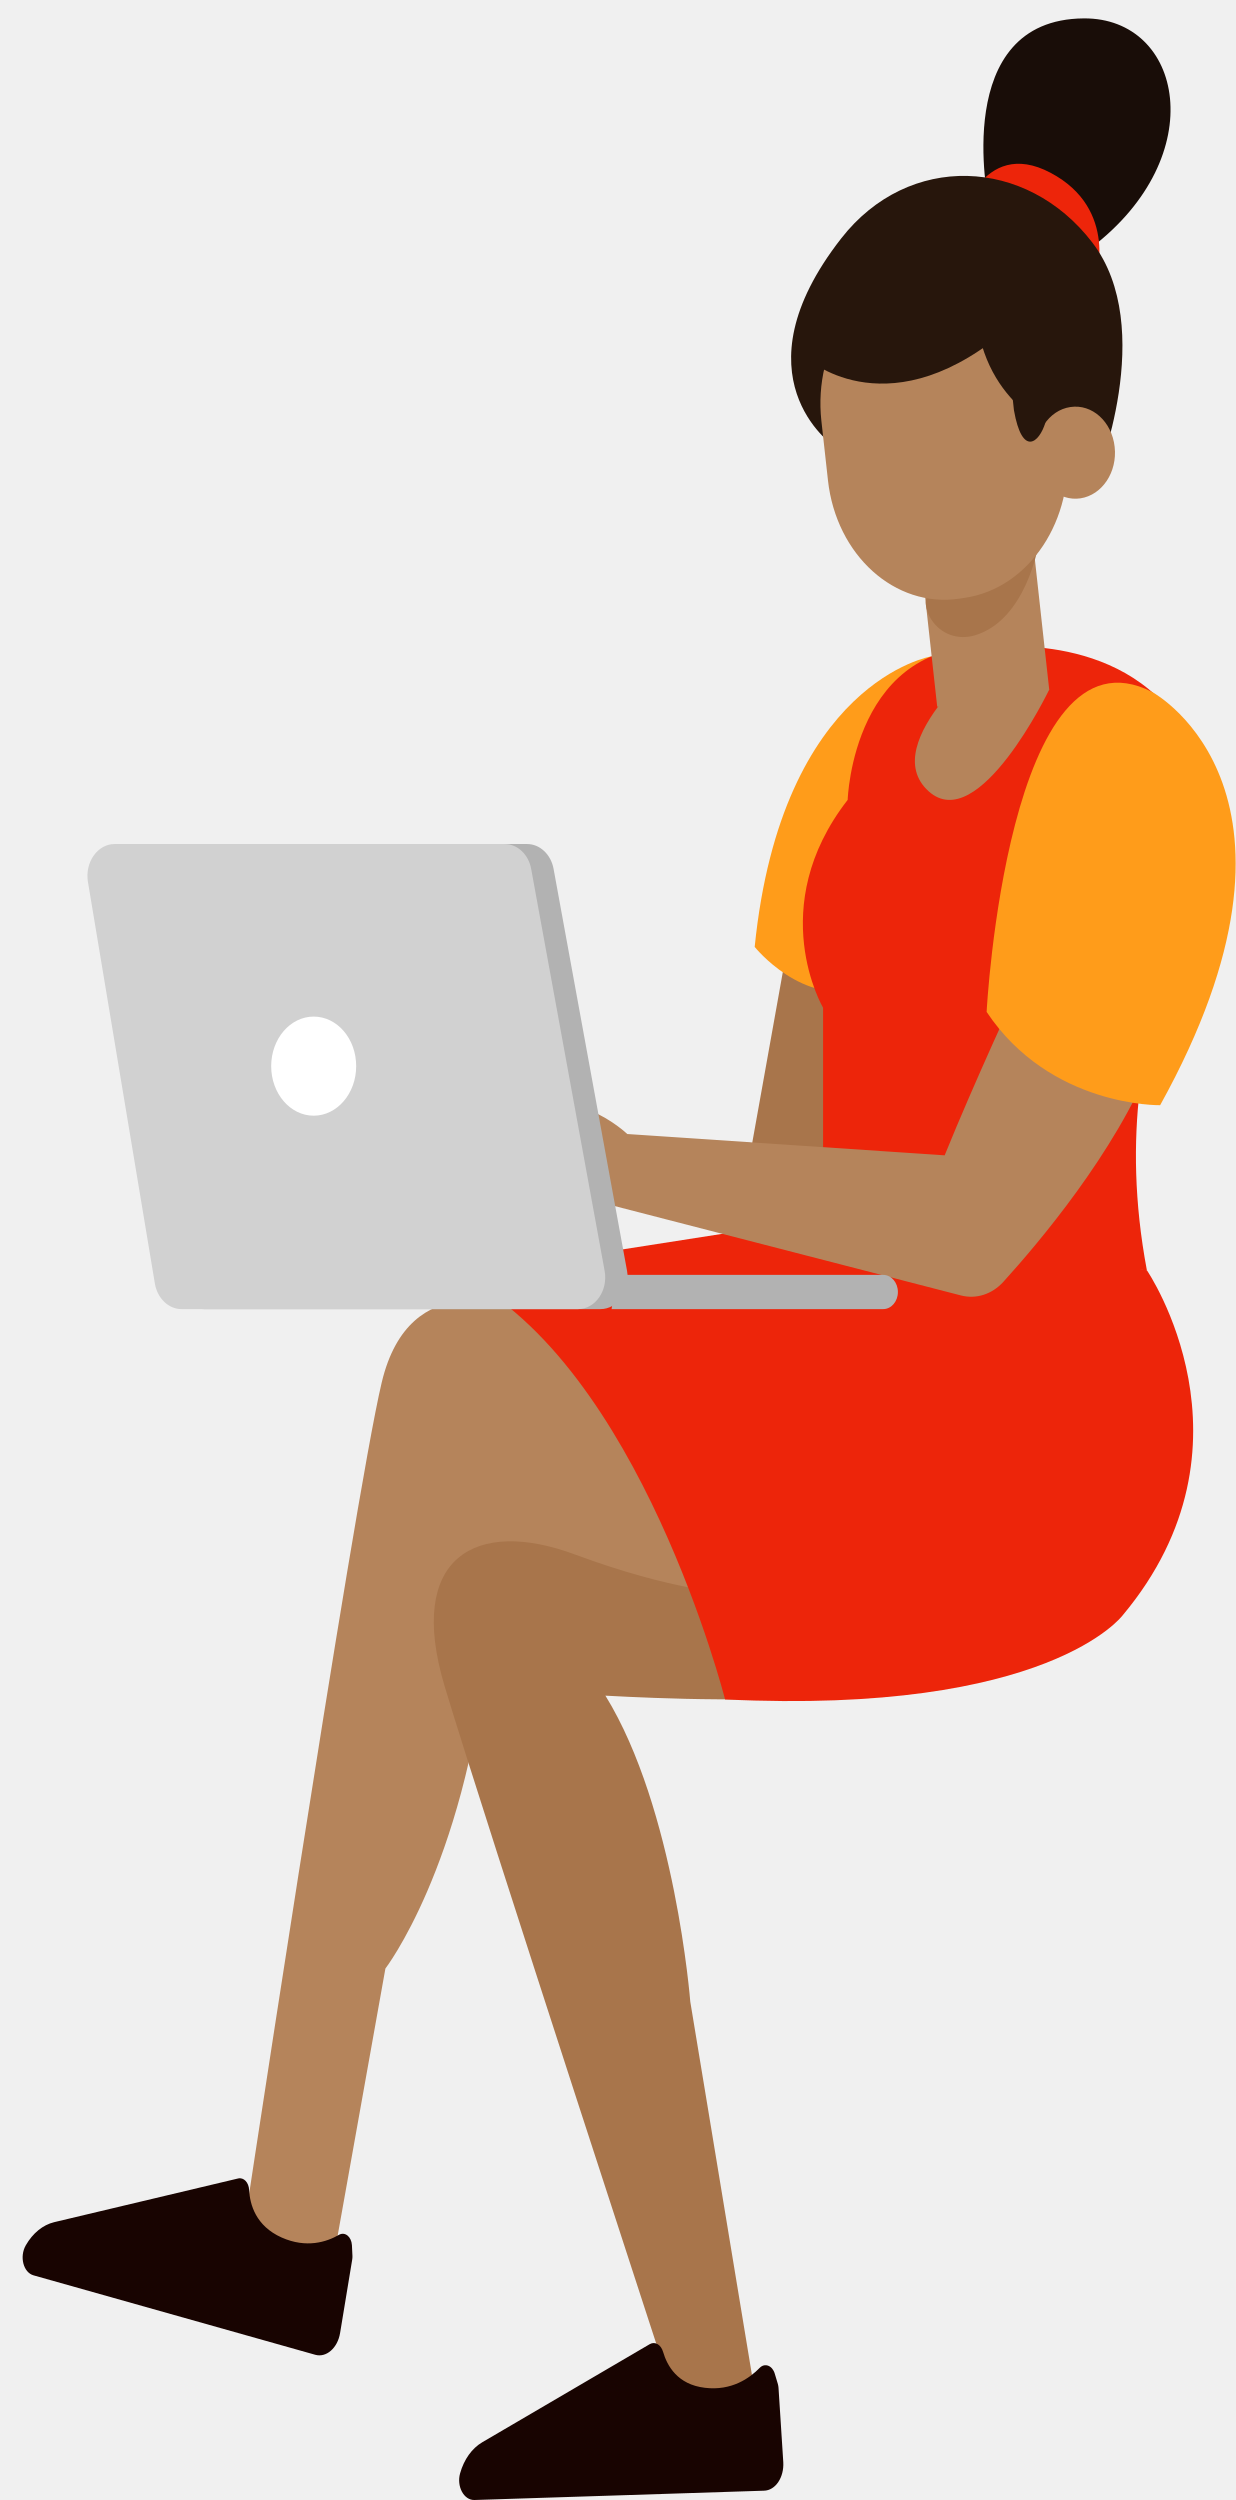
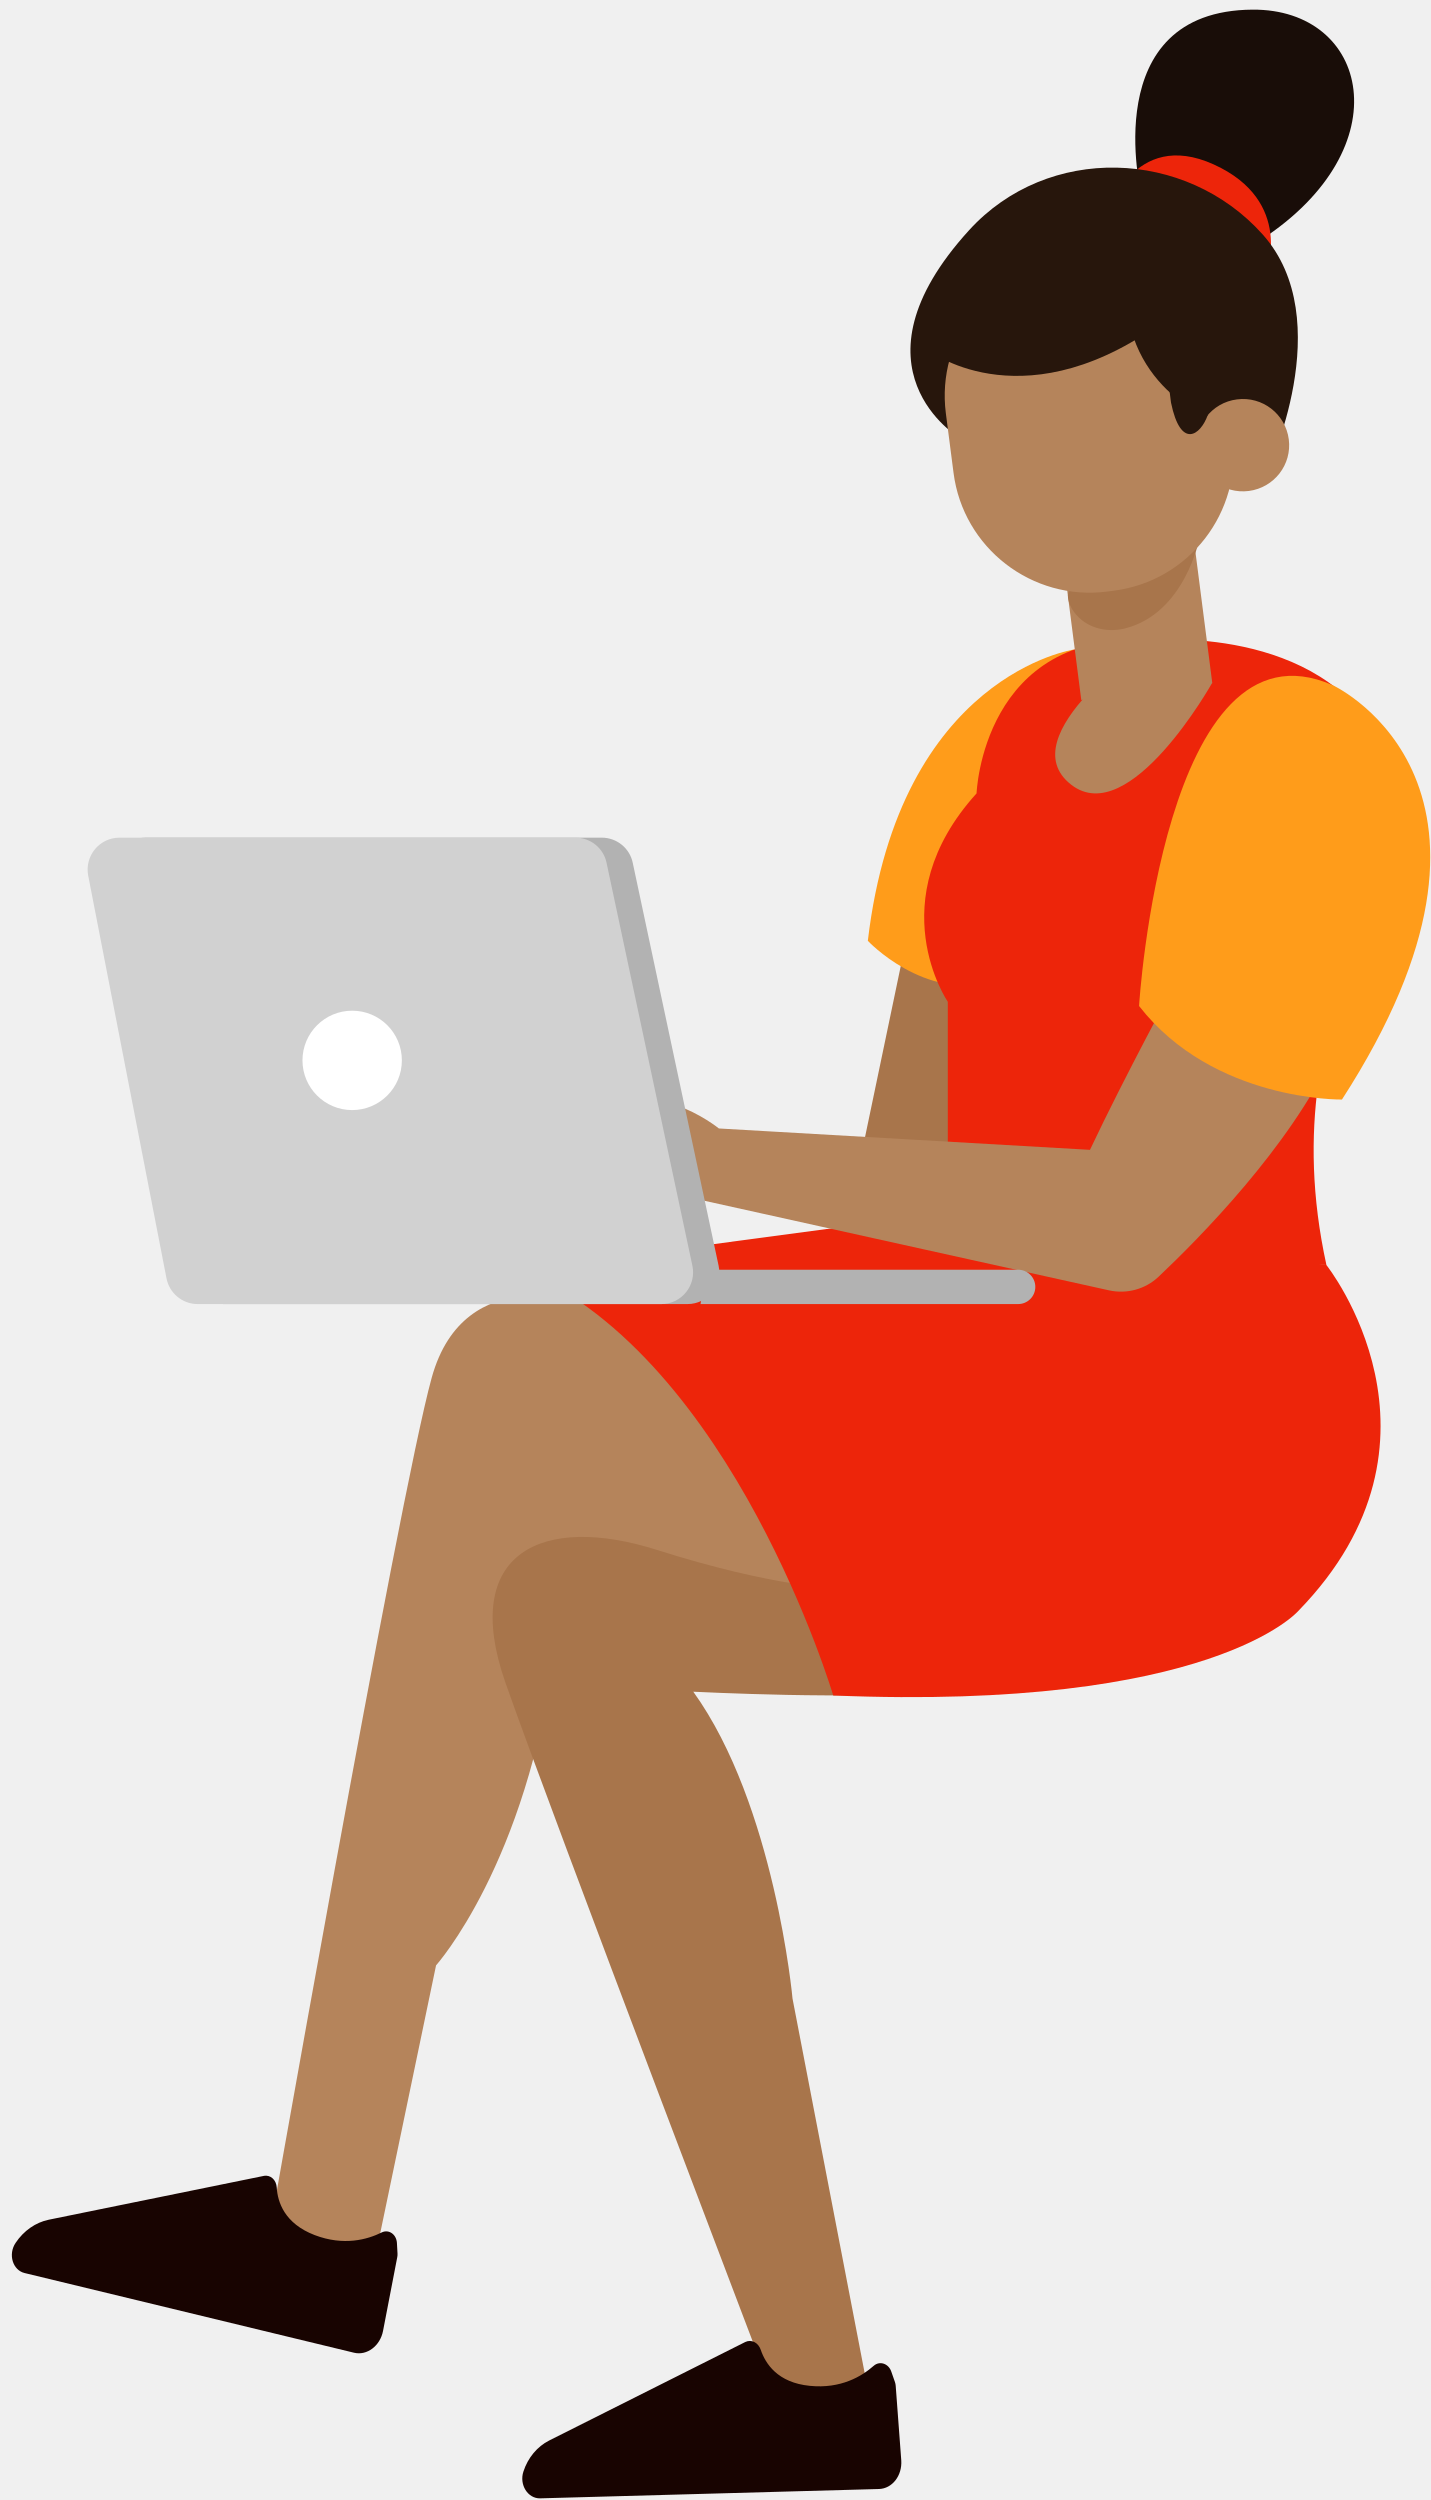
- <svg xmlns="http://www.w3.org/2000/svg" width="43" height="87" viewBox="0 0 43 87" fill="none">
-   <path d="M27.531 32.215L25.859 41.549L31.081 42.333C31.081 42.333 31.534 32.634 31.081 32.581C30.628 32.534 27.531 32.215 27.531 32.215Z" fill="#A8754B" />
-   <path d="M32.417 22.84C32.417 22.84 27.2 23.697 26.263 32.952C26.263 32.952 27.926 35.038 30.046 34.395L32.417 22.84Z" fill="#FF9C1A" />
-   <path d="M34.68 22.521C34.68 22.521 39.763 21.936 41.551 26.111C43.344 30.287 38.118 34.635 39.911 44.204L28.643 43.509V35.069C28.643 35.069 26.59 31.578 29.499 27.836C29.499 27.836 29.674 22.15 34.68 22.521Z" fill="#ED250A" />
-   <path d="M17.917 45.557C17.917 45.557 14.264 43.979 13.283 48.113C12.301 52.242 8.231 79.234 8.231 79.234H11.494L13.412 68.505C13.412 68.505 16.12 64.988 16.949 57.52L28.334 55.936L17.917 45.557Z" fill="#B5845B" />
-   <path d="M25.384 55.435C25.384 55.435 23.448 55.372 20.01 54.097C16.572 52.816 14.121 54.17 15.474 58.685C16.828 63.195 23.668 84.099 23.668 84.099L26.258 83.195L24.022 69.66C24.022 69.66 23.497 62.944 21.068 59.009C21.068 59.009 26.178 59.307 27.926 58.994C29.665 58.685 25.384 55.435 25.384 55.435Z" fill="#A8754B" />
-   <path d="M39.911 44.204C39.911 44.204 44.043 50.261 39.073 56.208C39.073 56.208 36.513 59.684 25.232 59.14C25.232 59.14 22.274 47.496 15.981 44.366L29.006 42.333L39.911 44.204Z" fill="#ED250A" />
-   <path d="M34.402 7.057C34.402 7.057 33.058 0.676 37.715 0.64C41.161 0.614 42.188 5.416 37.961 8.63L34.402 7.057Z" fill="#190D08" />
-   <path d="M38.118 9.791C38.118 9.791 38.961 7.282 36.558 6.012C34.156 4.742 33.389 7.747 33.389 7.747L38.118 9.791Z" fill="#ED250A" />
-   <path d="M28.992 15.498C28.992 15.498 25.523 13.104 29.275 8.296C31.619 5.291 35.724 5.458 38.01 8.437C40.296 11.416 38.14 16.668 38.14 16.668L36.585 13.653L35.222 11.312L33.273 10.402L31.744 10.527L30.449 10.721L29.405 11.233L28.992 15.498Z" fill="#27160C" />
-   <path d="M31.826 17.431L35.725 16.848L36.514 24.012L32.615 24.595L31.826 17.431Z" fill="#B5845B" />
-   <path d="M36.132 18.978C36.132 18.978 35.711 21.586 33.914 22.114C33.353 22.276 32.744 22.087 32.403 21.549C32.309 21.403 32.242 21.236 32.219 21.047C32.134 20.295 33.837 18.978 33.837 18.978H36.132Z" fill="#A8754B" />
-   <path d="M33.385 20.833L33.587 20.802C35.823 20.467 37.405 18.079 37.118 15.471L36.89 13.402C36.603 10.794 34.555 8.949 32.318 9.284L32.116 9.315C29.88 9.65 28.298 12.038 28.584 14.646L28.813 16.715C29.1 19.323 31.148 21.168 33.385 20.833Z" fill="#B5845B" />
-   <path d="M36.679 14.954C36.679 14.954 33.873 13.888 33.945 10.214C33.945 10.214 33.766 7.476 36.222 10.01C38.678 12.545 36.679 14.954 36.679 14.954Z" fill="#27160C" />
-   <path d="M36.061 15.957C36.159 16.835 36.845 17.457 37.602 17.342C38.355 17.227 38.889 16.428 38.79 15.55C38.692 14.672 38.006 14.05 37.248 14.165C36.495 14.275 35.962 15.079 36.061 15.957Z" fill="#B5845B" />
-   <path d="M35.16 13.114L35.285 14.275C35.572 15.91 36.164 15.414 36.379 14.708L35.16 13.114Z" fill="#27160C" />
-   <path d="M28.154 12.524C28.154 12.524 31.018 15.027 35.218 11.317C38.114 8.761 33.734 7.841 33.734 7.841L29.651 8.824L28.154 12.524Z" fill="#27160C" />
-   <path d="M36.509 24.005C36.509 24.005 34.057 29.106 32.318 27.538C30.44 25.845 34.68 22.521 34.68 22.521L36.509 24.005Z" fill="#B5845B" />
-   <path d="M35.424 34.395C35.424 34.395 33.909 37.651 32.874 40.206L21.83 39.464C21.83 39.464 19.638 37.374 17.922 39.14L19.616 41.513L33.443 45.082C33.972 45.218 34.523 45.04 34.913 44.612C36.137 43.263 38.799 40.123 40.09 36.919L35.424 34.395Z" fill="#B5845B" />
-   <path d="M4.771 29.372H18.343C18.791 29.372 19.177 29.738 19.266 30.245L21.821 44.225C21.946 44.91 21.498 45.557 20.898 45.557H7.097C6.644 45.557 6.254 45.181 6.169 44.664L3.839 30.684C3.731 30.005 4.179 29.372 4.771 29.372Z" fill="#B2B2B2" />
-   <path d="M3.991 29.372H17.563C18.011 29.372 18.397 29.738 18.486 30.245L21.041 44.225C21.166 44.91 20.718 45.557 20.118 45.557H6.317C5.865 45.557 5.475 45.181 5.389 44.664L3.059 30.684C2.951 30.005 3.395 29.372 3.991 29.372Z" fill="#D1D1D1" />
-   <path d="M21.462 44.366H30.736C31.018 44.366 31.247 44.633 31.247 44.962C31.247 45.291 31.018 45.557 30.736 45.557H21.283L21.462 44.366Z" fill="#B2B2B2" />
-   <path d="M12.395 37.102C12.395 38.053 11.732 38.826 10.916 38.826C10.1 38.826 9.437 38.053 9.437 37.102C9.437 36.151 10.1 35.377 10.916 35.377C11.732 35.377 12.395 36.145 12.395 37.102Z" fill="white" />
-   <path d="M40.09 24.079C40.274 24.173 46.356 27.658 40.373 38.461C40.373 38.461 36.549 38.534 34.335 35.215C34.331 35.215 35.066 21.507 40.09 24.079Z" fill="#FF9C1A" />
-   <path d="M26.962 82.605C26.881 82.323 26.617 82.218 26.438 82.401C26.088 82.761 25.46 83.206 24.537 83.096C23.573 82.986 23.215 82.323 23.076 81.847C23.004 81.596 22.798 81.471 22.614 81.575L16.779 84.993C16.424 85.202 16.147 85.589 16.012 86.07C15.882 86.524 16.142 87.01 16.51 87L26.59 86.676C26.989 86.665 27.289 86.211 27.258 85.683L27.092 83.091C27.087 83.049 27.083 83.007 27.07 82.965L26.962 82.605Z" fill="#180401" />
-   <path d="M12.247 78.131C12.229 77.833 12.001 77.65 11.79 77.776C11.373 78.016 10.669 78.251 9.8 77.865C8.899 77.462 8.697 76.715 8.67 76.213C8.657 75.952 8.487 75.764 8.285 75.811L1.884 77.332C1.494 77.426 1.14 77.713 0.898 78.136C0.67 78.534 0.813 79.082 1.167 79.182L10.97 81.946C11.355 82.056 11.75 81.711 11.835 81.189L12.256 78.638C12.265 78.596 12.265 78.555 12.265 78.508L12.247 78.131Z" fill="#180401" />
+ <svg xmlns="http://www.w3.org/2000/svg" width="95" height="166" viewBox="0 0 95 166" fill="none">
+   <path d="M60.455 61.06L56.724 78.92L68.374 80.42C68.374 80.42 69.385 61.86 68.374 61.76C67.365 61.67 60.455 61.06 60.455 61.06Z" fill="#A8754B" />
+   <path d="M71.355 43.12C71.355 43.12 59.715 44.76 57.624 62.47C57.624 62.47 61.334 66.46 66.064 65.23L71.355 43.12Z" fill="#FF9C1A" />
+   <path d="M76.404 42.51C76.404 42.51 87.745 41.39 91.734 49.38C95.734 57.37 84.075 65.69 88.075 84L62.934 82.67V66.52C62.934 66.52 58.355 59.84 64.844 52.68C64.844 52.68 65.234 41.8 76.404 42.51Z" fill="#ED250A" />
+   <path d="M39.005 86.59C39.005 86.59 30.855 83.57 28.665 91.48C26.474 99.38 17.395 151.03 17.395 151.03H24.674L28.954 130.5C28.954 130.5 34.995 123.77 36.844 109.48L62.245 106.45L39.005 86.59Z" fill="#B5845B" />
+   <path d="M55.664 105.49C55.664 105.49 51.344 105.37 43.675 102.93C36.005 100.48 30.535 103.07 33.554 111.71C36.575 120.34 51.834 160.34 51.834 160.34L57.614 158.61L52.624 132.71C52.624 132.71 51.455 119.86 46.035 112.33C46.035 112.33 57.434 112.9 61.334 112.3C65.215 111.71 55.664 105.49 55.664 105.49Z" fill="#A8754B" />
+   <path d="M88.075 84C88.075 84 97.294 95.59 86.204 106.97C86.204 106.97 80.495 113.62 55.325 112.58C55.325 112.58 48.724 90.3 34.684 84.31L63.745 80.42L88.075 84Z" fill="#ED250A" />
+   <path d="M75.784 12.92C75.784 12.92 72.784 0.71 83.174 0.64C90.865 0.59 93.154 9.78 83.725 15.93L75.784 12.92Z" fill="#190D08" />
+   <path d="M84.075 18.15C84.075 18.15 85.954 13.35 80.594 10.92C75.234 8.49 73.525 14.24 73.525 14.24L84.075 18.15Z" fill="#ED250A" />
+   <path d="M63.715 29.07C63.715 29.07 55.974 24.49 64.344 15.29C69.575 9.54 78.734 9.86 83.835 15.56C88.934 21.26 84.124 31.31 84.124 31.31L80.654 25.54L77.615 21.06L73.264 19.32L69.855 19.56L66.965 19.93L64.635 20.91L63.715 29.07Z" fill="#27160C" />
+   <path d="M70.036 32.771L78.735 31.654L80.496 45.361L71.797 46.479L70.036 32.771Z" fill="#B5845B" />
+   <path d="M79.644 35.73C79.644 35.73 78.704 40.72 74.695 41.73C73.445 42.04 72.085 41.68 71.325 40.65C71.115 40.37 70.965 40.05 70.915 39.69C70.725 38.25 74.525 35.73 74.525 35.73H79.644Z" fill="#A8754B" />
+   <path d="M73.514 39.28L73.965 39.22C78.954 38.58 82.484 34.01 81.844 29.02L81.335 25.06C80.695 20.07 76.124 16.54 71.135 17.18L70.684 17.24C65.695 17.88 62.164 22.45 62.804 27.44L63.315 31.4C63.955 36.39 68.525 39.92 73.514 39.28Z" fill="#B5845B" />
+   <path d="M80.865 28.03C80.865 28.03 74.605 25.99 74.764 18.96C74.764 18.96 74.365 13.72 79.844 18.57C85.325 23.42 80.865 28.03 80.865 28.03Z" fill="#27160C" />
+   <path d="M79.484 29.95C79.704 31.63 81.234 32.82 82.924 32.6C84.605 32.38 85.794 30.85 85.575 29.17C85.355 27.49 83.825 26.3 82.135 26.52C80.454 26.73 79.264 28.27 79.484 29.95Z" fill="#B5845B" />
+   <path d="M77.475 24.51L77.754 26.73C78.394 29.86 79.715 28.91 80.195 27.56L77.475 24.51Z" fill="#27160C" />
+   <path d="M61.844 23.38C61.844 23.38 68.234 28.17 77.605 21.07C84.064 16.18 74.294 14.42 74.294 14.42L65.184 16.3L61.844 23.38Z" fill="#27160C" />
+   <path d="M80.484 45.35C80.484 45.35 75.014 55.11 71.135 52.11C66.945 48.87 76.404 42.51 76.404 42.51L80.484 45.35Z" fill="#B5845B" />
+   <path d="M78.064 65.23C78.064 65.23 74.684 71.46 72.374 76.35L47.734 74.93C47.734 74.93 42.844 70.93 39.014 74.31L42.794 78.85L73.644 85.68C74.825 85.94 76.055 85.6 76.924 84.78C79.654 82.2 85.594 76.19 88.475 70.06L78.064 65.23Z" fill="#B5845B" />
+   <path d="M9.674 55.62H39.955C40.955 55.62 41.815 56.32 42.014 57.29L47.715 84.04C47.995 85.35 46.995 86.59 45.654 86.59H14.864C13.854 86.59 12.985 85.87 12.794 84.88L7.594 58.13C7.354 56.83 8.354 55.62 9.674 55.62Z" fill="#B2B2B2" />
+   <path d="M7.934 55.62H38.215C39.215 55.62 40.075 56.32 40.275 57.29L45.974 84.04C46.255 85.35 45.255 86.59 43.914 86.59H13.124C12.114 86.59 11.245 85.87 11.055 84.88L5.854 58.13C5.614 56.83 6.604 55.62 7.934 55.62Z" fill="#D1D1D1" />
+   <path d="M46.914 84.31H67.605C68.234 84.31 68.745 84.82 68.745 85.45C68.745 86.08 68.234 86.59 67.605 86.59H46.514L46.914 84.31Z" fill="#B2B2B2" />
+   <path d="M26.684 70.41C26.684 72.23 25.204 73.71 23.384 73.71C21.564 73.71 20.084 72.23 20.084 70.41C20.084 68.59 21.564 67.11 23.384 67.11C25.204 67.11 26.684 68.58 26.684 70.41Z" fill="white" />
+   <path d="M88.475 45.49C88.885 45.67 102.454 52.34 89.105 73.01C89.105 73.01 80.575 73.15 75.635 66.8C75.624 66.8 77.264 40.57 88.475 45.49Z" fill="#FF9C1A" />
+   <path d="M59.184 157.48C59.005 156.94 58.414 156.74 58.014 157.09C57.234 157.78 55.834 158.63 53.775 158.42C51.624 158.21 50.825 156.94 50.514 156.03C50.355 155.55 49.895 155.31 49.484 155.51L36.465 162.05C35.675 162.45 35.054 163.19 34.755 164.11C34.465 164.98 35.044 165.91 35.864 165.89L58.355 165.27C59.245 165.25 59.914 164.38 59.844 163.37L59.474 158.41C59.465 158.33 59.455 158.25 59.425 158.17L59.184 157.48Z" fill="#180401" />
+   <path d="M26.355 148.92C26.314 148.35 25.805 148 25.334 148.24C24.404 148.7 22.834 149.15 20.895 148.41C18.884 147.64 18.434 146.21 18.375 145.25C18.345 144.75 17.965 144.39 17.515 144.48L3.234 147.39C2.364 147.57 1.574 148.12 1.034 148.93C0.524 149.69 0.844 150.74 1.634 150.93L23.505 156.22C24.364 156.43 25.244 155.77 25.434 154.77L26.375 149.89C26.395 149.81 26.395 149.73 26.395 149.64L26.355 148.92Z" fill="#180401" />
</svg>
